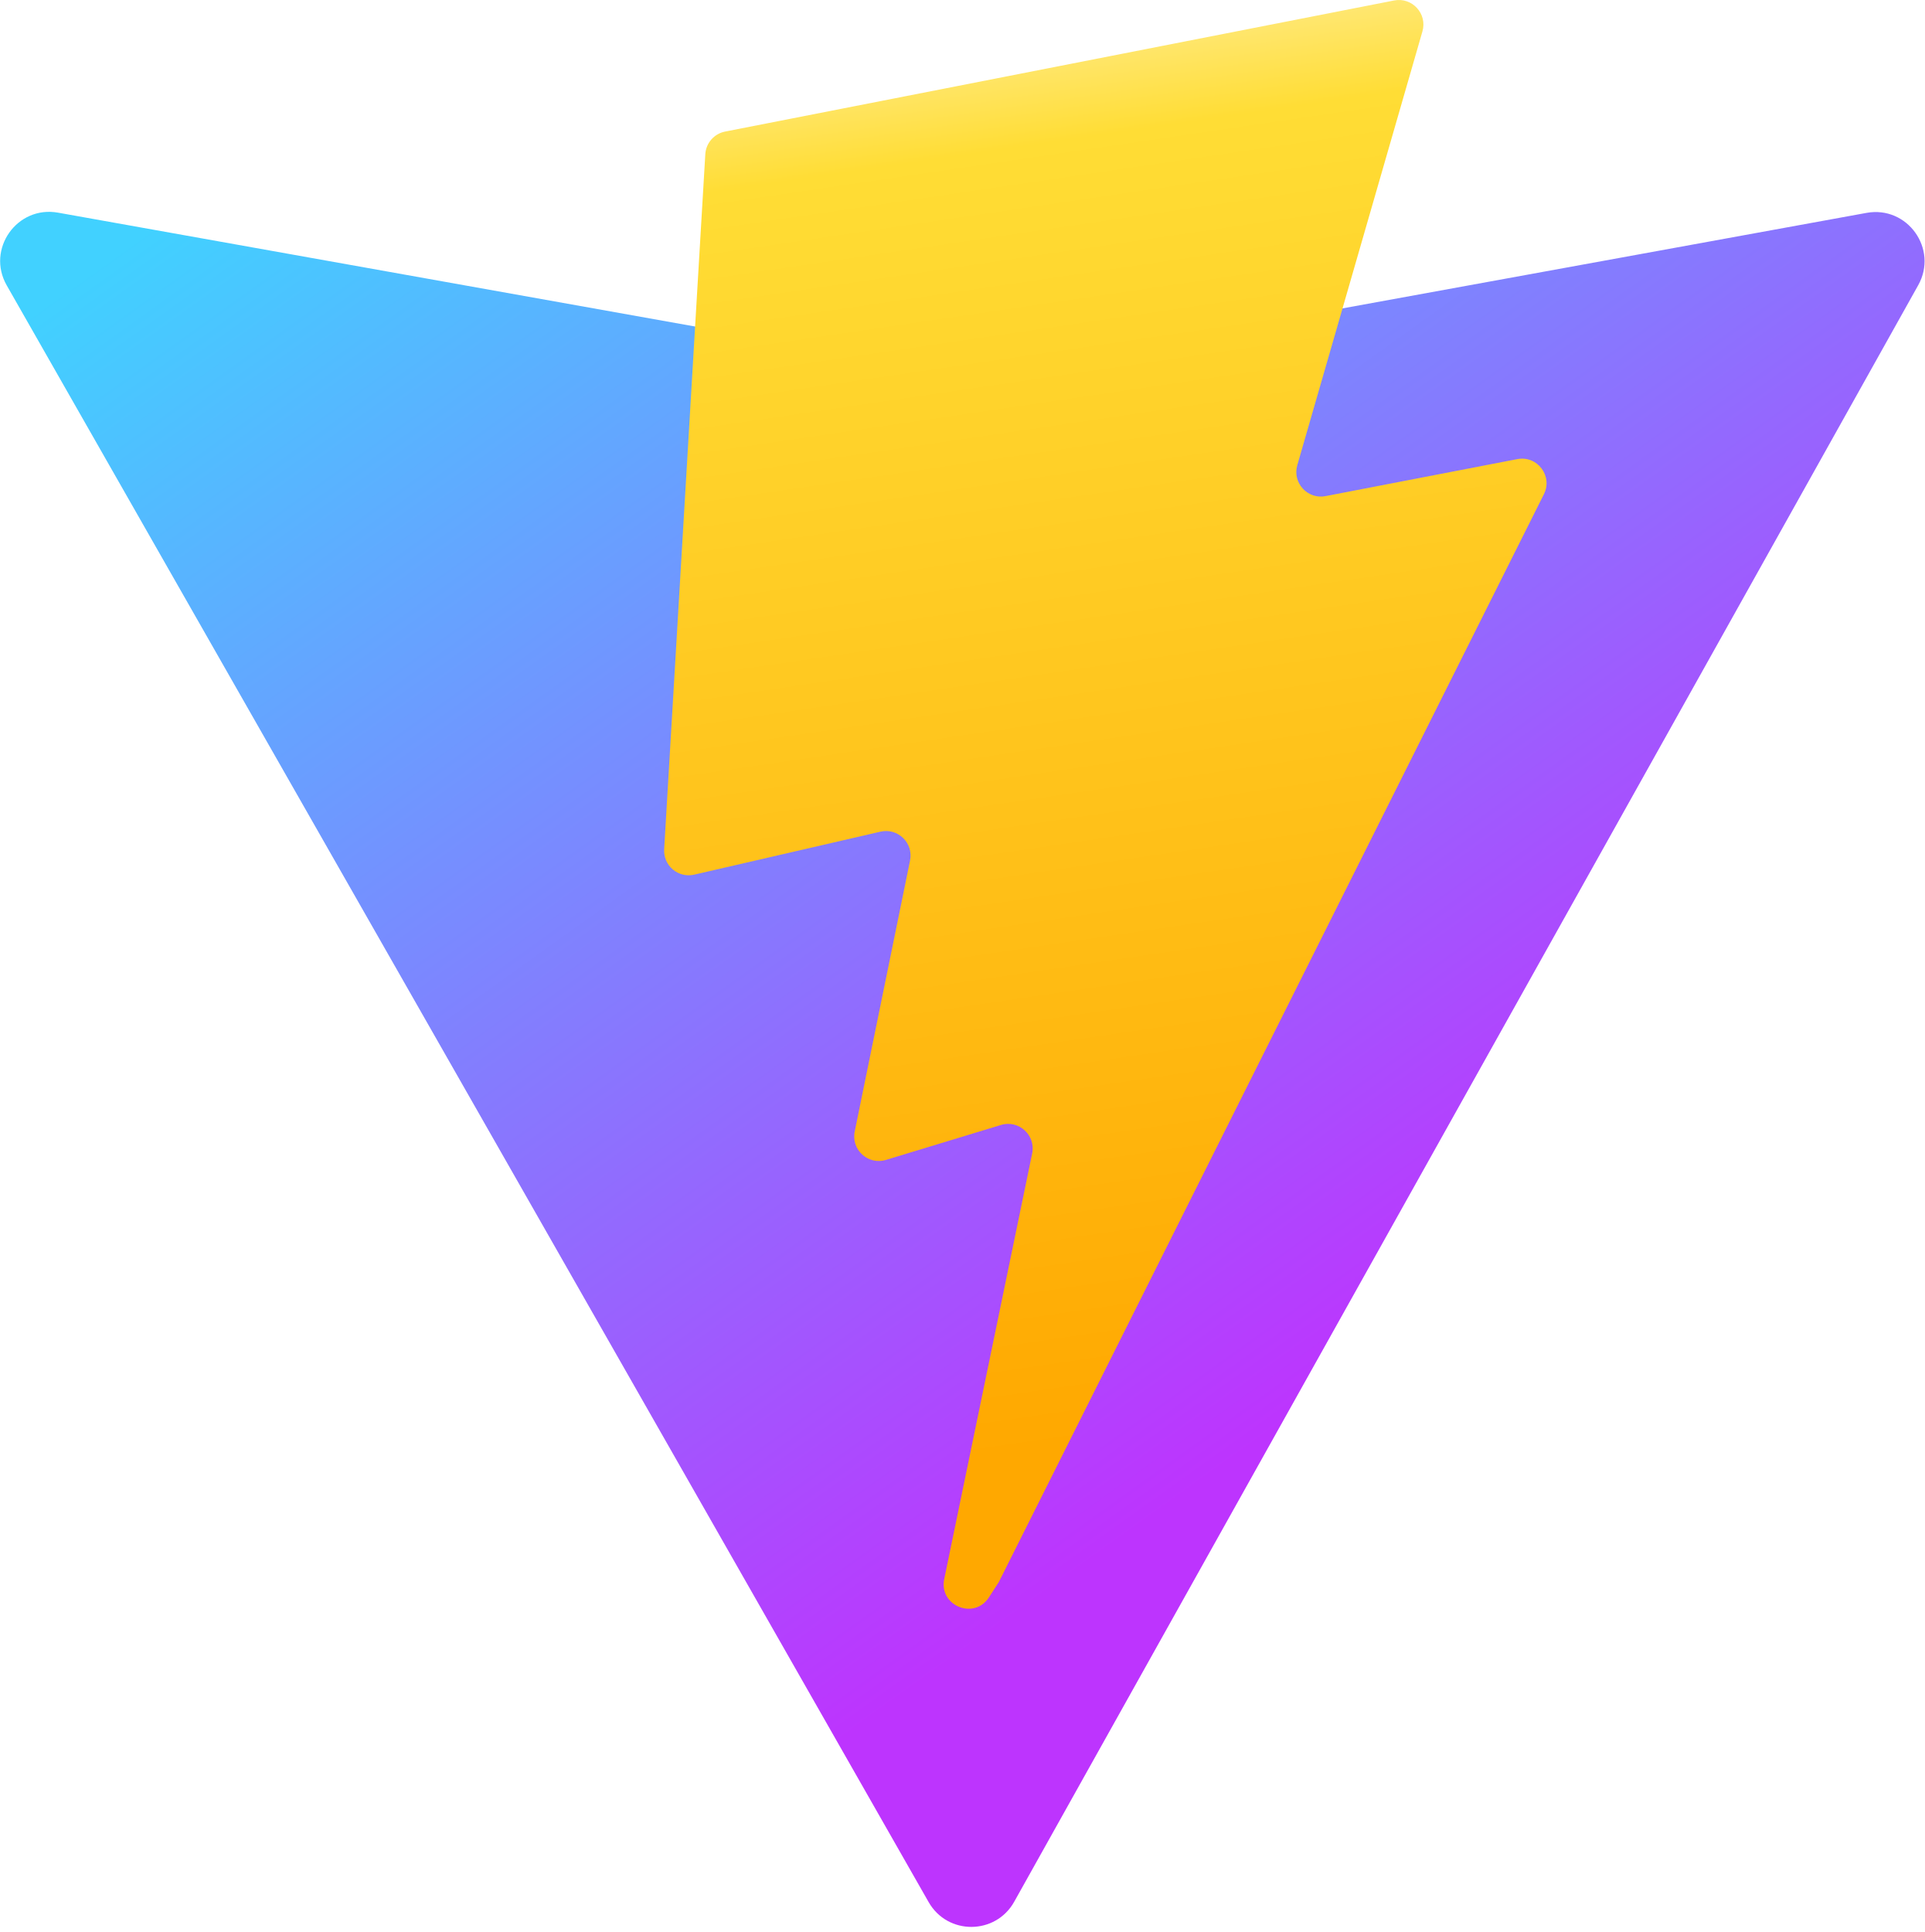
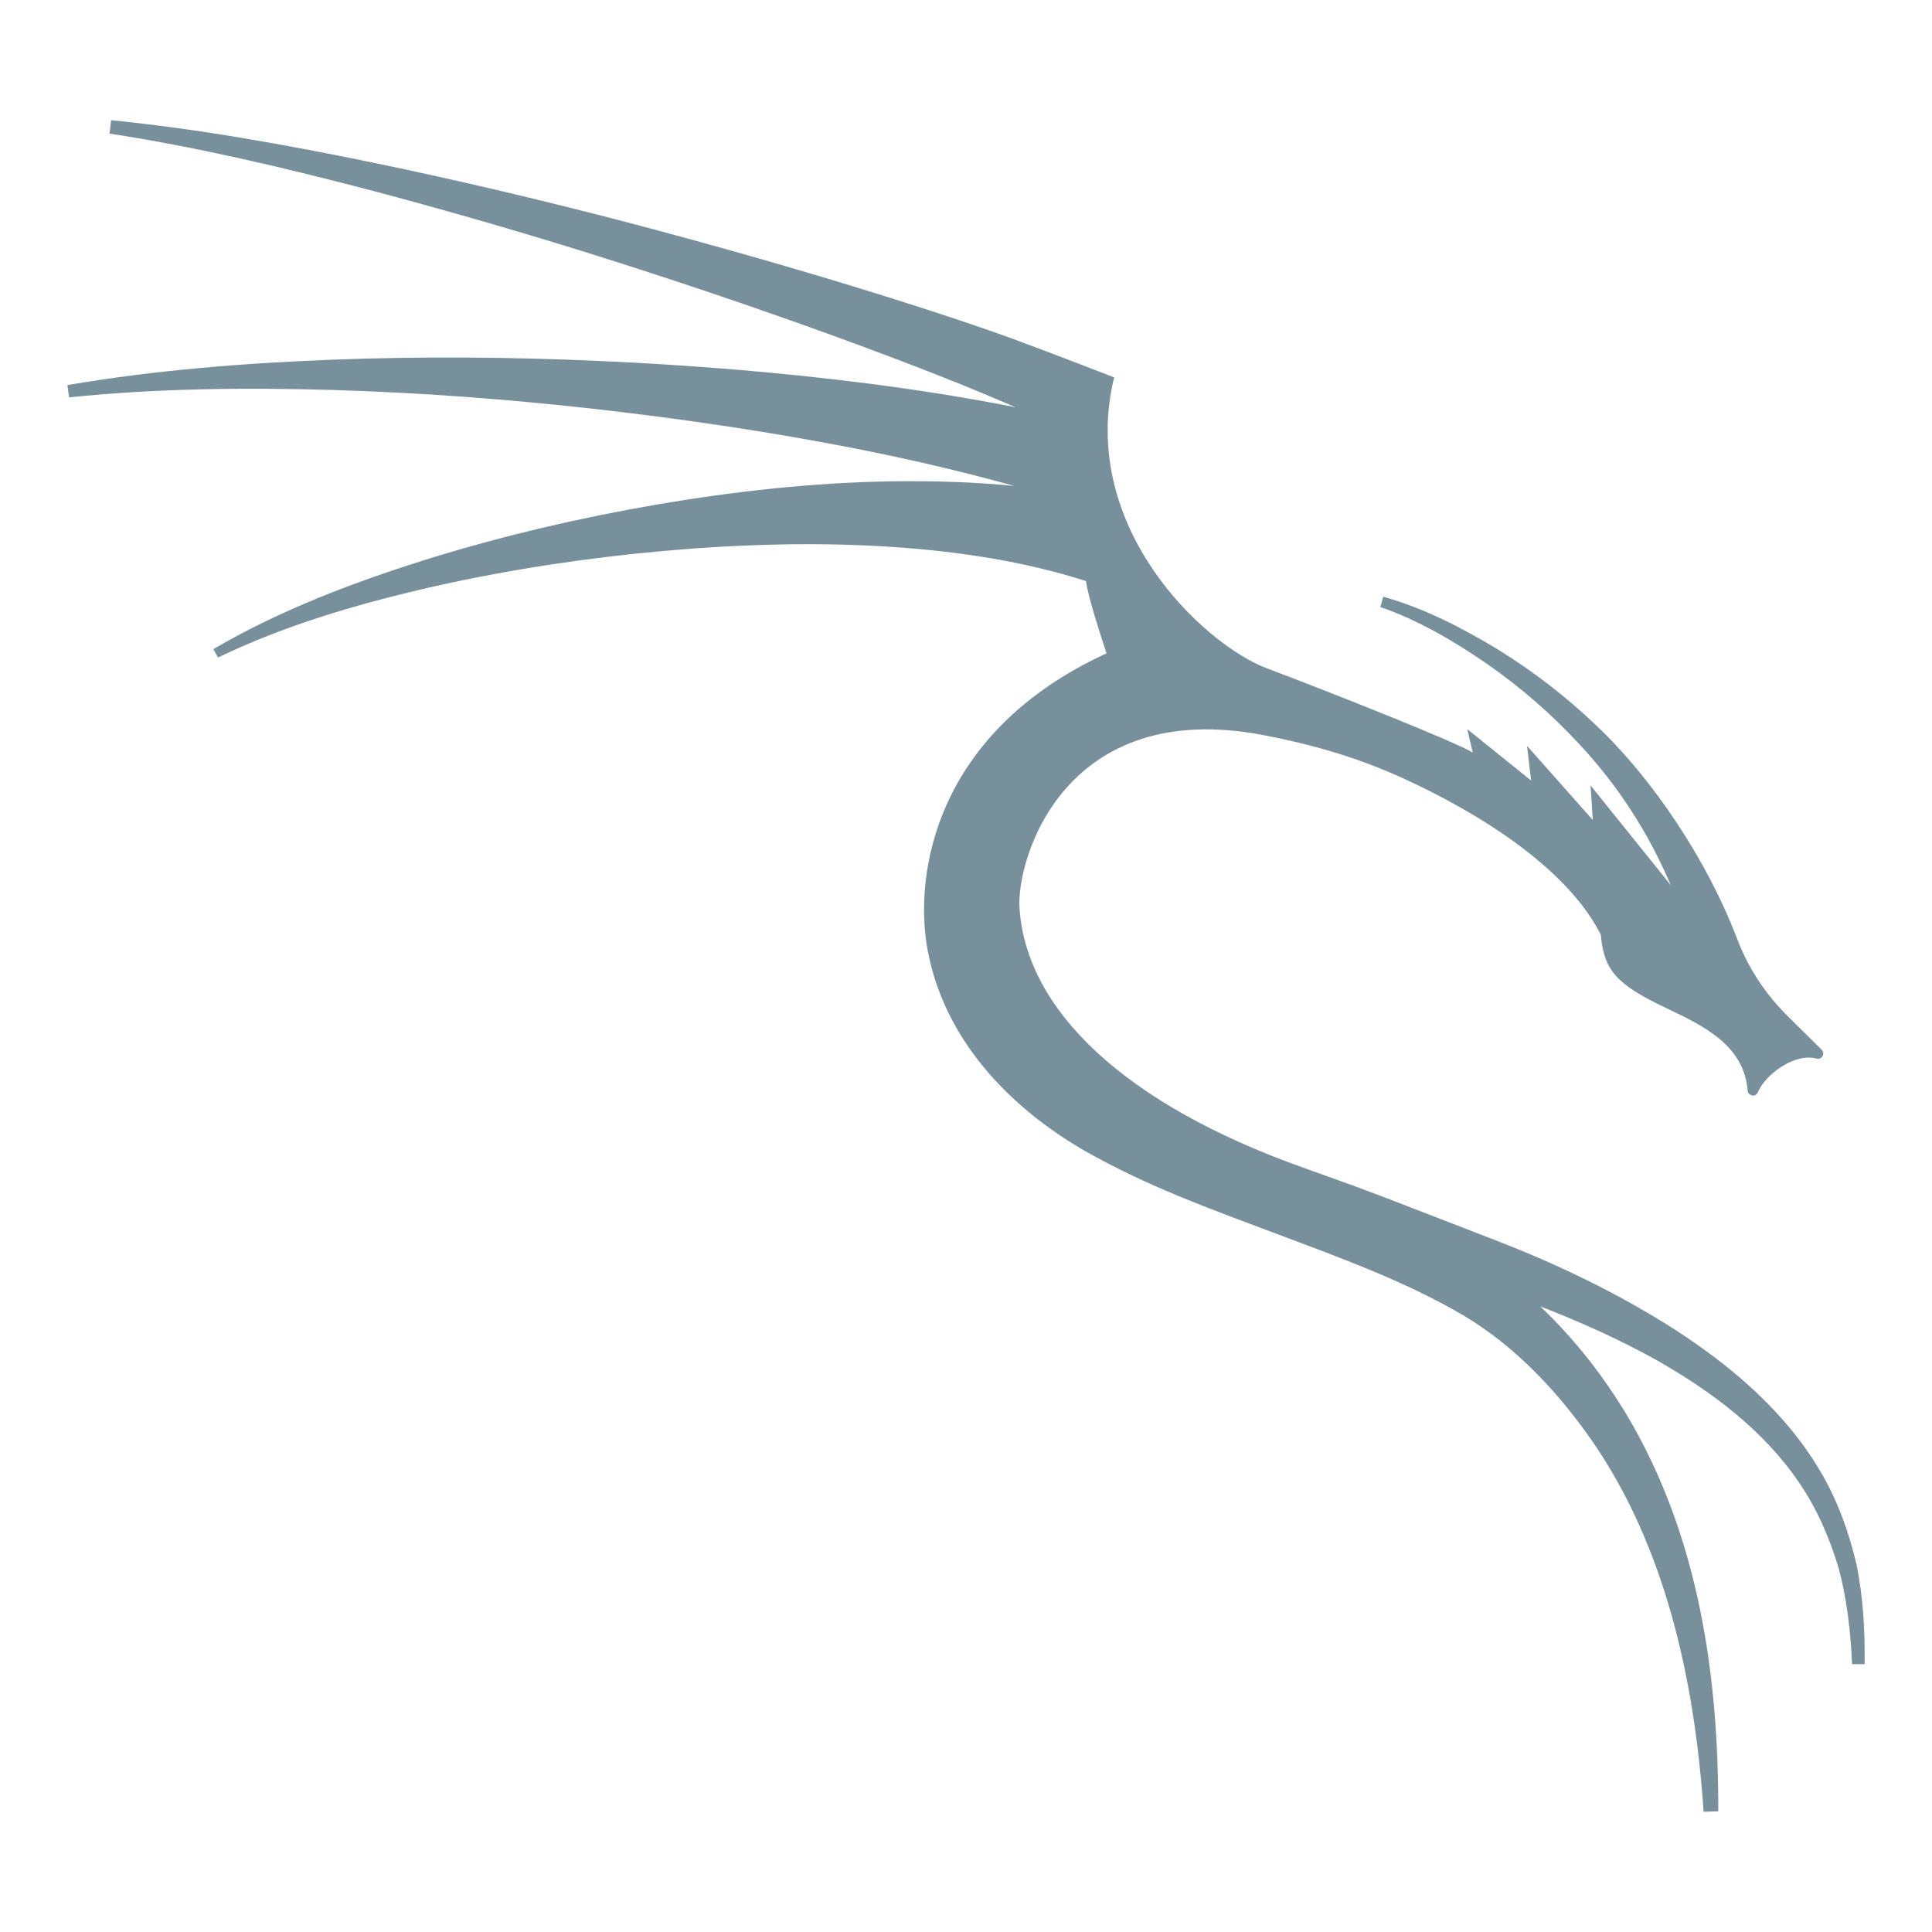
- <svg xmlns="http://www.w3.org/2000/svg" aria-hidden="true" role="img" class="iconify iconify--logos" width="31.88" height="32" preserveAspectRatio="xMidYMid meet" viewBox="0 0 256 257">
-   <defs>
-     <linearGradient id="IconifyId1813088fe1fbc01fb466" x1="-.828%" x2="57.636%" y1="7.652%" y2="78.411%">
-       <stop offset="0%" stop-color="#41D1FF" />
-       <stop offset="100%" stop-color="#BD34FE" />
-     </linearGradient>
-     <linearGradient id="IconifyId1813088fe1fbc01fb467" x1="43.376%" x2="50.316%" y1="2.242%" y2="89.03%">
-       <stop offset="0%" stop-color="#FFEA83" />
-       <stop offset="8.333%" stop-color="#FFDD35" />
-       <stop offset="100%" stop-color="#FFA800" />
-     </linearGradient>
-   </defs>
-   <path fill="url(#IconifyId1813088fe1fbc01fb466)" d="M255.153 37.938L134.897 252.976c-2.483 4.44-8.862 4.466-11.382.048L.875 37.958c-2.746-4.814 1.371-10.646 6.827-9.67l120.385 21.517a6.537 6.537 0 0 0 2.322-.004l117.867-21.483c5.438-.991 9.574 4.796 6.877 9.62Z" />
-   <path fill="url(#IconifyId1813088fe1fbc01fb467)" d="M185.432.063L96.44 17.501a3.268 3.268 0 0 0-2.634 3.014l-5.474 92.456a3.268 3.268 0 0 0 3.997 3.378l24.777-5.718c2.318-.535 4.413 1.507 3.936 3.838l-7.361 36.047c-.495 2.426 1.782 4.5 4.151 3.78l15.304-4.649c2.372-.72 4.652 1.36 4.15 3.788l-11.698 56.621c-.732 3.542 3.979 5.473 5.943 2.437l1.313-2.028l72.516-144.72c1.215-2.423-.88-5.186-3.54-4.672l-25.505 4.922c-2.396.462-4.435-1.77-3.759-4.114l16.646-57.705c.677-2.35-1.37-4.583-3.769-4.113Z" />
+ <svg xmlns="http://www.w3.org/2000/svg" x="0px" y="0px" width="100" height="100" viewBox="0 0 48 48">
+   <path fill="#78909c" d="M46.125,38.868c-0.192-0.815-0.481-1.618-0.919-2.346c-0.871-1.466-2.199-2.585-3.594-3.489 c-1.409-0.901-2.916-1.624-4.458-2.219c-2.953-1.141-2.81-1.103-4.803-1.814c-4.416-1.574-6.868-3.914-7.022-6.452 c-0.074-1.229,1.126-5.234,6.074-4.282c1.175,0.226,2.287,0.543,3.382,1.037c1.009,0.456,3.954,1.884,4.986,3.917v0 c0.078,0.897,0.394,1.244,1.656,1.84c0.949,0.448,1.907,0.935,1.993,2.039c0.005,0.06,0.051,0.109,0.131,0.121 c0.052,0,0.1-0.031,0.121-0.081c0.182-0.439,0.915-0.989,1.461-0.839c0.063,0.016,0.119-0.009,0.148-0.061 c0.03-0.052,0.02-0.116-0.021-0.158l-0.863-0.854c-0.311-0.31-0.651-0.721-0.939-1.249c-0.078-0.142-0.145-0.282-0.204-0.417 c-0.038-0.094-0.076-0.187-0.114-0.281c-0.724-1.895-2.073-3.925-3.465-5.24c-0.756-0.727-1.588-1.367-2.475-1.913 c-0.891-0.538-1.819-1.016-2.833-1.302l-0.074,0.256c0.947,0.327,1.833,0.849,2.662,1.419c0.828,0.579,1.593,1.243,2.273,1.979 c0.971,1.032,1.736,2.23,2.282,3.512l-1.993-2.477l0.055,0.858l-1.633-1.841l0.101,0.862l-1.586-1.279l0.136,0.584 c-0.357-0.236-3.525-1.496-5.106-2.09s-4.705-3.524-3.804-7.232c0,0-1.477-0.574-2.535-0.965c-1.043-0.376-2.09-0.717-3.14-1.046 c-2.1-0.658-4.212-1.258-6.335-1.818c-2.123-0.557-4.26-1.062-6.409-1.508c-2.15-0.441-4.312-0.834-6.5-1.053L2.722,3.319 C4.875,3.65,7,4.152,9.109,4.701c2.108,0.555,4.202,1.166,6.279,1.829c2.076,0.665,4.139,1.37,6.177,2.128 c1.018,0.379,2.033,0.769,3.027,1.188c0.211,0.088,0.426,0.18,0.641,0.272c-1.224-0.241-2.448-0.432-3.673-0.591 c-2.211-0.281-4.424-0.458-6.639-0.558c-2.214-0.1-4.43-0.116-6.642-0.034C6.068,9.021,3.856,9.194,1.674,9.568l0.043,0.304 c2.18-0.224,4.375-0.246,6.563-0.183c2.189,0.067,4.374,0.231,6.547,0.477c2.172,0.246,4.335,0.567,6.469,0.986 c1.316,0.261,2.624,0.564,3.903,0.921c-1.011-0.101-2.017-0.127-3.014-0.115c-1.977,0.03-3.926,0.247-5.848,0.574 c-1.922,0.33-3.818,0.773-5.675,1.346c-1.851,0.579-3.681,1.267-5.361,2.249l0.116,0.208c1.72-0.828,3.568-1.358,5.426-1.779 c1.862-0.414,3.751-0.698,5.644-0.868c1.891-0.168,3.792-0.224,5.663-0.101c1.664,0.11,3.317,0.363,4.83,0.849c0,0,0,0,0,0 c0.065,0.445,0.366,1.346,0.511,1.796c0,0,0,0,0,0c-4.255,1.957-4.794,5.477-4.446,7.365c0.409,2.214,2.011,3.902,3.904,4.995 c1.567,0.891,3.168,1.459,4.726,2.047c1.555,0.583,3.095,1.143,4.467,1.918c1.352,0.747,2.476,1.901,3.391,3.21 c1.837,2.638,2.572,5.964,2.792,9.245l0.365-0.01c0.008-3.323-0.47-6.802-2.252-9.812c-0.588-0.986-1.314-1.921-2.171-2.733 c0.992,0.384,1.961,0.818,2.887,1.333c1.373,0.779,2.667,1.749,3.548,3.051c0.444,0.647,0.755,1.375,0.983,2.133 c0.202,0.767,0.295,1.565,0.329,2.371h0.312C46.337,40.522,46.291,39.69,46.125,38.868z" />
</svg>
